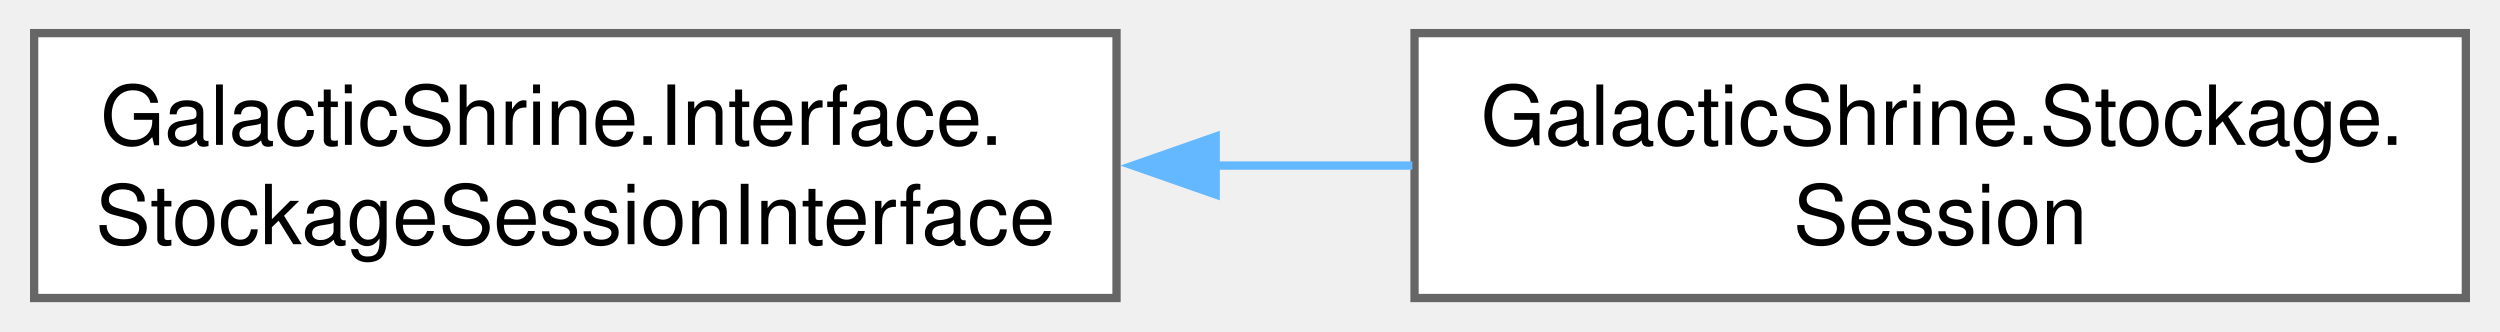
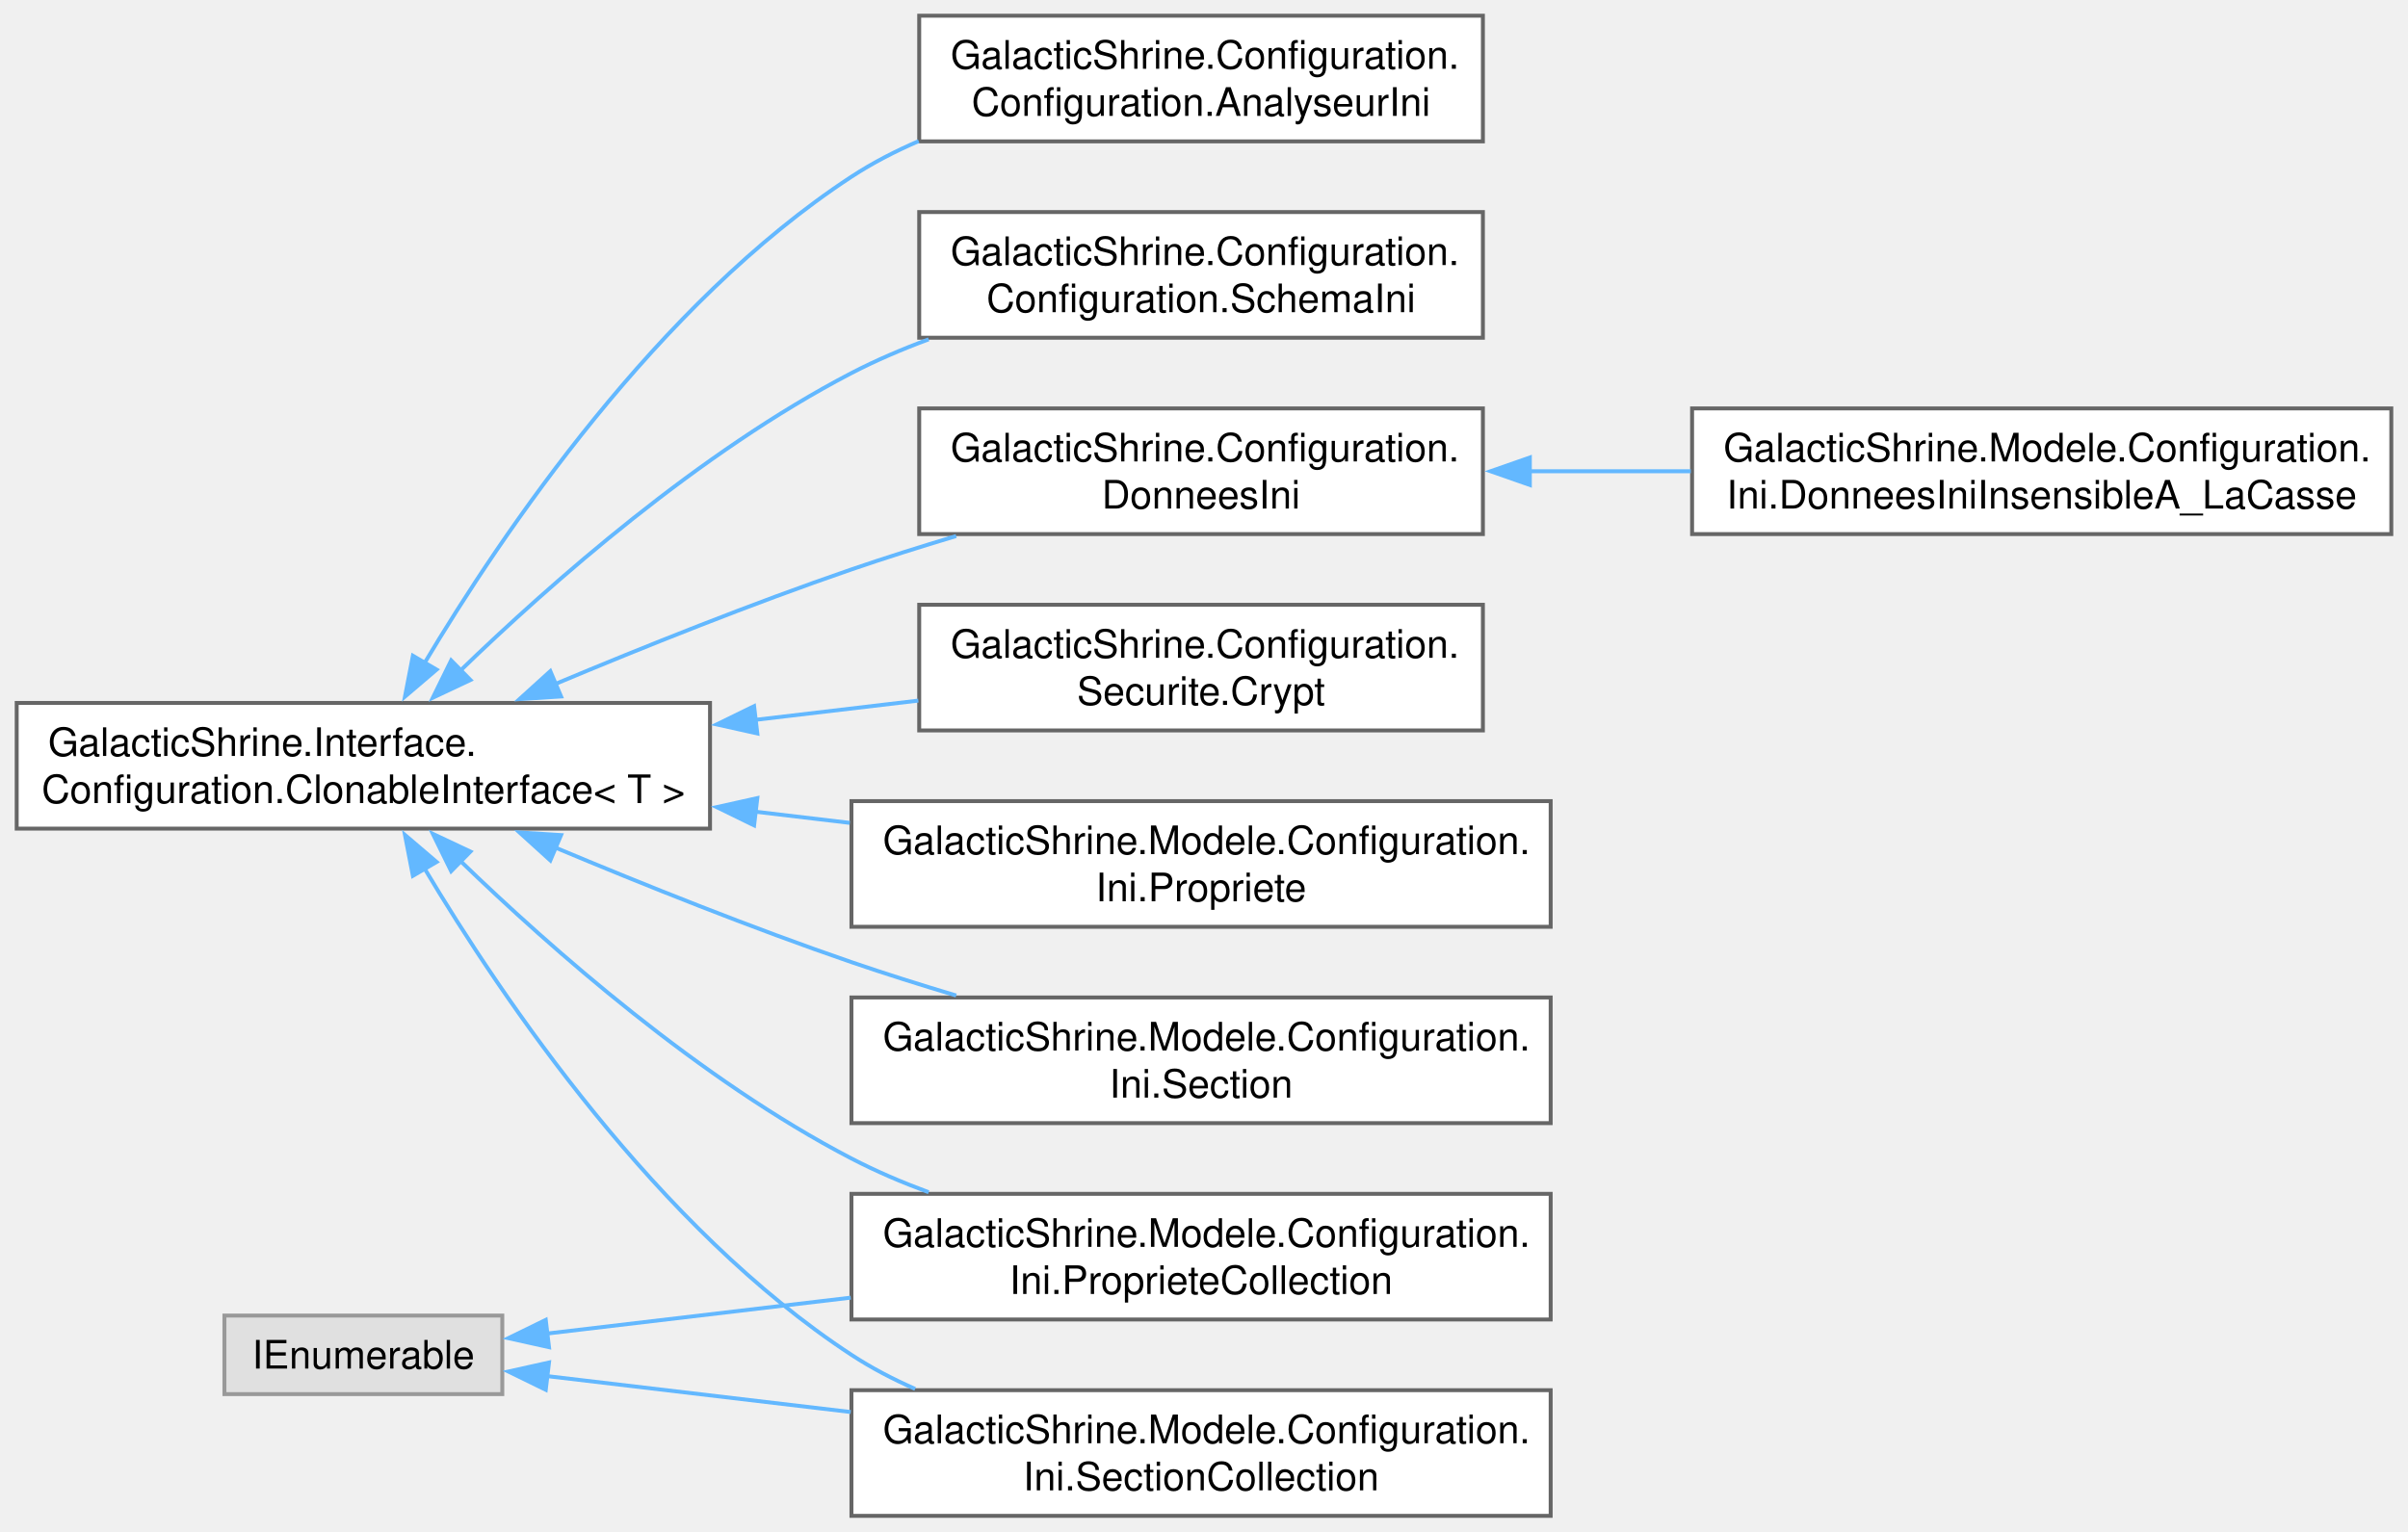
- <svg xmlns="http://www.w3.org/2000/svg" xmlns:xlink="http://www.w3.org/1999/xlink" width="302pt" height="40pt" viewBox="0.00 0.00 301.75 40.00">
-   <g id="graph0" class="graph" transform="scale(1 1) rotate(0) translate(4 36)">
+ <svg xmlns="http://www.w3.org/2000/svg" xmlns:xlink="http://www.w3.org/1999/xlink" width="613pt" height="390pt" viewBox="0.00 0.00 612.50 390.00">
+   <g id="graph0" class="graph" transform="scale(1 1) rotate(0) translate(4 386)">
    <g id="Node000000" class="node">
      <g id="a_Node000000">
-         <a xlink:href="interface_galactic_shrine_1_1_interface_1_1_stockage_session_interface.html" target="_top" xlink:title="[FR] Interface décrivant la sauvegarde et le chargement de données de session. [EN] Interface describ...">
-           <polygon fill="white" stroke="#666666" points="130.75,-32 0,-32 0,0 130.75,0 130.75,-32" />
-           <text text-anchor="start" x="8" y="-18.5" font-family="Helvetica,sans-Serif" font-size="10.00">GalacticShrine.Interface.</text>
-           <text text-anchor="middle" x="65.38" y="-6.5" font-family="Helvetica,sans-Serif" font-size="10.00">StockageSessionInterface</text>
+         <a xlink:href="d7/d03/interface_galactic_shrine_1_1_interface_1_1_configuration_1_1_clonable_interface-1-g.html" target="_top" xlink:title="[FR] Crée une copie en profondeur du type T , c'est-à-dire que tous les types de référence sont égale...">
+           <polygon fill="white" stroke="#666666" points="176.5,-207 0,-207 0,-175 176.5,-175 176.5,-207" />
+           <text text-anchor="start" x="8" y="-193.5" font-family="Helvetica,sans-Serif" font-size="10.00">GalacticShrine.Interface.</text>
+           <text text-anchor="middle" x="88.25" y="-181.5" font-family="Helvetica,sans-Serif" font-size="10.00">Configuration.ClonableInterface&lt; T &gt;</text>
        </a>
      </g>
    </g>
    <g id="Node000001" class="node">
      <g id="a_Node000001">
-         <a xlink:href="class_galactic_shrine_1_1_stockage_1_1_session.html" target="_top" xlink:title="[FR] Classe responsable du stockage sécurisé des données de session. [EN] Class responsible for secur...">
-           <polygon fill="white" stroke="#666666" points="293.75,-32 166.75,-32 166.75,0 293.75,0 293.75,-32" />
-           <text text-anchor="start" x="174.75" y="-18.5" font-family="Helvetica,sans-Serif" font-size="10.00">GalacticShrine.Stockage.</text>
-           <text text-anchor="middle" x="230.25" y="-6.5" font-family="Helvetica,sans-Serif" font-size="10.00">Session</text>
+         <a xlink:href="d0/d5a/class_galactic_shrine_1_1_configuration_1_1_configuration_1_1_analyseur_ini.html" target="_top" xlink:title=" ">
+           <polygon fill="white" stroke="#666666" points="373.25,-382 229.75,-382 229.75,-350 373.25,-350 373.25,-382" />
+           <text text-anchor="start" x="237.75" y="-368.5" font-family="Helvetica,sans-Serif" font-size="10.00">GalacticShrine.Configuration.</text>
+           <text text-anchor="middle" x="301.5" y="-356.5" font-family="Helvetica,sans-Serif" font-size="10.00">Configuration.AnalyseurIni</text>
        </a>
      </g>
    </g>
-     <g id="edge16_Node000000_Node000001" class="edge">
-       <g id="a_edge16_Node000000_Node000001">
+     <g id="edge6_Node000000_Node000001" class="edge">
+       <g id="a_edge6_Node000000_Node000001">
        <a xlink:title=" ">
-           <path fill="none" stroke="#63b8ff" d="M142.49,-16C150.53,-16 158.63,-16 166.49,-16" />
-           <polygon fill="#63b8ff" stroke="#63b8ff" points="142.73,-12.5 132.73,-16 142.73,-19.5 142.73,-12.5" />
+           <path fill="none" stroke="#63b8ff" d="M103.67,-216.9C123.72,-250.52 163.19,-308.7 212.5,-341 217.81,-344.48 223.62,-347.48 229.62,-350.07" />
+           <polygon fill="#63b8ff" stroke="#63b8ff" points="106.9,-215.49 98.84,-208.61 100.86,-219.02 106.9,-215.49" />
+         </a>
+       </g>
+     </g>
+     <g id="Node000002" class="node">
+       <g id="a_Node000002">
+         <a xlink:href="d8/d91/class_galactic_shrine_1_1_configuration_1_1_configuration_1_1_schema_ini.html" target="_top" xlink:title="[FR] Cette structure définit le format du fichier INI en personnalisant les caractères utilisés  pour...">
+           <polygon fill="white" stroke="#666666" points="373.25,-332 229.75,-332 229.75,-300 373.25,-300 373.25,-332" />
+           <text text-anchor="start" x="237.75" y="-318.5" font-family="Helvetica,sans-Serif" font-size="10.00">GalacticShrine.Configuration.</text>
+           <text text-anchor="middle" x="301.5" y="-306.5" font-family="Helvetica,sans-Serif" font-size="10.00">Configuration.SchemaIni</text>
+         </a>
+       </g>
+     </g>
+     <g id="edge7_Node000000_Node000002" class="edge">
+       <g id="a_edge7_Node000000_Node000002">
+         <a xlink:title=" ">
+           <path fill="none" stroke="#63b8ff" d="M112.78,-215.07C136.15,-237.69 173.96,-270.97 212.5,-291 218.7,-294.22 225.37,-297.08 232.16,-299.59" />
+           <polygon fill="#63b8ff" stroke="#63b8ff" points="115.51,-212.85 105.93,-208.33 110.6,-217.84 115.51,-212.85" />
+         </a>
+       </g>
+     </g>
+     <g id="Node000003" class="node">
+       <g id="a_Node000003">
+         <a xlink:href="d2/d45/class_galactic_shrine_1_1_configuration_1_1_donnees_ini.html" target="_top" xlink:title=" ">
+           <polygon fill="white" stroke="#666666" points="373.25,-282 229.75,-282 229.75,-250 373.25,-250 373.25,-282" />
+           <text text-anchor="start" x="237.75" y="-268.5" font-family="Helvetica,sans-Serif" font-size="10.00">GalacticShrine.Configuration.</text>
+           <text text-anchor="middle" x="301.5" y="-256.5" font-family="Helvetica,sans-Serif" font-size="10.00">DonneesIni</text>
+         </a>
+       </g>
+     </g>
+     <g id="edge8_Node000000_Node000003" class="edge">
+       <g id="a_edge8_Node000000_Node000003">
+         <a xlink:title=" ">
+           <path fill="none" stroke="#63b8ff" d="M136.98,-211.77C159.64,-221.27 187.24,-232.32 212.5,-241 221.06,-243.94 230.17,-246.81 239.16,-249.5" />
+           <polygon fill="#63b8ff" stroke="#63b8ff" points="138.58,-208.65 128,-207.98 135.85,-215.1 138.58,-208.65" />
+         </a>
+       </g>
+     </g>
+     <g id="Node000005" class="node">
+       <g id="a_Node000005">
+         <a xlink:href="d5/df1/class_galactic_shrine_1_1_configuration_1_1_securite_1_1_crypt.html" target="_top" xlink:title=" ">
+           <polygon fill="white" stroke="#666666" points="373.25,-232 229.75,-232 229.75,-200 373.25,-200 373.25,-232" />
+           <text text-anchor="start" x="237.75" y="-218.5" font-family="Helvetica,sans-Serif" font-size="10.00">GalacticShrine.Configuration.</text>
+           <text text-anchor="middle" x="301.5" y="-206.5" font-family="Helvetica,sans-Serif" font-size="10.00">Securite.Crypt</text>
+         </a>
+       </g>
+     </g>
+     <g id="edge10_Node000000_Node000005" class="edge">
+       <g id="a_edge10_Node000000_Node000005">
+         <a xlink:title=" ">
+           <path fill="none" stroke="#63b8ff" d="M187.91,-202.68C201.95,-204.34 216.15,-206.02 229.53,-207.6" />
+           <polygon fill="#63b8ff" stroke="#63b8ff" points="188.54,-199.23 178.2,-201.53 187.72,-206.18 188.54,-199.23" />
+         </a>
+       </g>
+     </g>
+     <g id="Node000006" class="node">
+       <g id="a_Node000006">
+         <a xlink:href="da/d64/class_galactic_shrine_1_1_modele_1_1_configuration_1_1_ini_1_1_propriete.html" target="_top" xlink:title="[FR] Informations associées à une propriété provenant d'une Configuration INI.  [EN] Information asso...">
+           <polygon fill="white" stroke="#666666" points="390.5,-182 212.5,-182 212.5,-150 390.5,-150 390.5,-182" />
+           <text text-anchor="start" x="220.5" y="-168.5" font-family="Helvetica,sans-Serif" font-size="10.00">GalacticShrine.Modele.Configuration.</text>
+           <text text-anchor="middle" x="301.5" y="-156.5" font-family="Helvetica,sans-Serif" font-size="10.00">Ini.Propriete</text>
+         </a>
+       </g>
+     </g>
+     <g id="edge11_Node000000_Node000006" class="edge">
+       <g id="a_edge11_Node000000_Node000006">
+         <a xlink:title=" ">
+           <path fill="none" stroke="#63b8ff" d="M188.01,-179.31C196.05,-178.36 204.14,-177.4 212.09,-176.46" />
+           <polygon fill="#63b8ff" stroke="#63b8ff" points="187.72,-175.82 178.2,-180.47 188.54,-182.77 187.72,-175.82" />
+         </a>
+       </g>
+     </g>
+     <g id="Node000007" class="node">
+       <g id="a_Node000007">
+         <a xlink:href="d9/d27/class_galactic_shrine_1_1_modele_1_1_configuration_1_1_ini_1_1_propriete_collection.html" target="_top" xlink:title="[FR] Représente une collection de données de clé.  [EN] Represents a collection of key data.">
+           <polygon fill="white" stroke="#666666" points="390.5,-82 212.5,-82 212.5,-50 390.5,-50 390.5,-82" />
+           <text text-anchor="start" x="220.5" y="-68.5" font-family="Helvetica,sans-Serif" font-size="10.00">GalacticShrine.Modele.Configuration.</text>
+           <text text-anchor="middle" x="301.5" y="-56.5" font-family="Helvetica,sans-Serif" font-size="10.00">Ini.ProprieteCollection</text>
+         </a>
+       </g>
+     </g>
+     <g id="edge12_Node000000_Node000007" class="edge">
+       <g id="a_edge12_Node000000_Node000007">
+         <a xlink:title=" ">
+           <path fill="none" stroke="#63b8ff" d="M112.78,-166.93C136.15,-144.31 173.96,-111.03 212.5,-91 218.7,-87.78 225.37,-84.92 232.16,-82.41" />
+           <polygon fill="#63b8ff" stroke="#63b8ff" points="110.6,-164.16 105.93,-173.67 115.51,-169.15 110.6,-164.16" />
+         </a>
+       </g>
+     </g>
+     <g id="Node000010" class="node">
+       <g id="a_Node000010">
+         <a xlink:href="d0/d5c/class_galactic_shrine_1_1_modele_1_1_configuration_1_1_ini_1_1_section.html" target="_top" xlink:title="[FR] Informations associées à une propriété provenant d'une Configuration INI.  [EN] Information asso...">
+           <polygon fill="white" stroke="#666666" points="390.5,-132 212.5,-132 212.5,-100 390.5,-100 390.5,-132" />
+           <text text-anchor="start" x="220.5" y="-118.5" font-family="Helvetica,sans-Serif" font-size="10.00">GalacticShrine.Modele.Configuration.</text>
+           <text text-anchor="middle" x="301.5" y="-106.5" font-family="Helvetica,sans-Serif" font-size="10.00">Ini.Section</text>
+         </a>
+       </g>
+     </g>
+     <g id="edge13_Node000000_Node000010" class="edge">
+       <g id="a_edge13_Node000000_Node000010">
+         <a xlink:title=" ">
+           <path fill="none" stroke="#63b8ff" d="M136.98,-170.23C159.64,-160.73 187.24,-149.68 212.5,-141 221.06,-138.06 230.17,-135.19 239.16,-132.5" />
+           <polygon fill="#63b8ff" stroke="#63b8ff" points="135.85,-166.9 128,-174.02 138.58,-173.35 135.85,-166.9" />
+         </a>
+       </g>
+     </g>
+     <g id="Node000009" class="node">
+       <g id="a_Node000009">
+         <a xlink:href="d2/dc5/class_galactic_shrine_1_1_modele_1_1_configuration_1_1_ini_1_1_section_collection.html" target="_top" xlink:title=" ">
+           <polygon fill="white" stroke="#666666" points="390.5,-32 212.5,-32 212.5,0 390.5,0 390.5,-32" />
+           <text text-anchor="start" x="220.5" y="-18.5" font-family="Helvetica,sans-Serif" font-size="10.00">GalacticShrine.Modele.Configuration.</text>
+           <text text-anchor="middle" x="301.5" y="-6.5" font-family="Helvetica,sans-Serif" font-size="10.00">Ini.SectionCollection</text>
+         </a>
+       </g>
+     </g>
+     <g id="edge14_Node000000_Node000009" class="edge">
+       <g id="a_edge14_Node000000_Node000009">
+         <a xlink:title=" ">
+           <path fill="none" stroke="#63b8ff" d="M103.67,-165.1C123.72,-131.48 163.19,-73.3 212.5,-41 217.55,-37.69 223.04,-34.82 228.72,-32.32" />
+           <polygon fill="#63b8ff" stroke="#63b8ff" points="100.86,-162.98 98.84,-173.39 106.9,-166.51 100.86,-162.98" />
+         </a>
+       </g>
+     </g>
+     <g id="Node000004" class="node">
+       <g id="a_Node000004">
+         <a xlink:href="df/da5/class_galactic_shrine_1_1_modele_1_1_configuration_1_1_ini_1_1_donnees_ini_insensible_a___la_casse.html" target="_top" xlink:title="[FR] Représente toutes les données d'un fichier INI exactement comme la classe GalacticShrine....">
+           <polygon fill="white" stroke="#666666" points="604.5,-282 426.5,-282 426.5,-250 604.5,-250 604.5,-282" />
+           <text text-anchor="start" x="434.5" y="-268.5" font-family="Helvetica,sans-Serif" font-size="10.00">GalacticShrine.Modele.Configuration.</text>
+           <text text-anchor="middle" x="515.5" y="-256.5" font-family="Helvetica,sans-Serif" font-size="10.00">Ini.DonneesIniInsensibleA_LaCasse</text>
+         </a>
+       </g>
+     </g>
+     <g id="edge9_Node000003_Node000004" class="edge">
+       <g id="a_edge9_Node000003_Node000004">
+         <a xlink:title=" ">
+           <path fill="none" stroke="#63b8ff" d="M384.9,-266C398.44,-266 412.51,-266 426.18,-266" />
+           <polygon fill="#63b8ff" stroke="#63b8ff" points="385.2,-262.5 375.2,-266 385.2,-269.5 385.2,-262.5" />
+         </a>
+       </g>
+     </g>
+     <g id="Node000008" class="node">
+       <g id="a_Node000008">
+         <a xlink:title=" ">
+           <polygon fill="#e0e0e0" stroke="#999999" points="123.62,-51 52.88,-51 52.88,-31 123.62,-31 123.62,-51" />
+           <text text-anchor="middle" x="88.25" y="-37.5" font-family="Helvetica,sans-Serif" font-size="10.00">IEnumerable</text>
+         </a>
+       </g>
+     </g>
+     <g id="edge15_Node000008_Node000007" class="edge">
+       <g id="a_edge15_Node000008_Node000007">
+         <a xlink:title=" ">
+           <path fill="none" stroke="#63b8ff" d="M134.96,-46.41C157.59,-49.09 185.71,-52.42 212.31,-55.56" />
+           <polygon fill="#63b8ff" stroke="#63b8ff" points="135.51,-42.95 125.16,-45.25 134.68,-49.9 135.51,-42.95" />
+         </a>
+       </g>
+     </g>
+     <g id="edge16_Node000008_Node000009" class="edge">
+       <g id="a_edge16_Node000008_Node000009">
+         <a xlink:title=" ">
+           <path fill="none" stroke="#63b8ff" d="M134.96,-35.59C157.59,-32.91 185.71,-29.58 212.31,-26.44" />
+           <polygon fill="#63b8ff" stroke="#63b8ff" points="134.68,-32.1 125.16,-36.75 135.51,-39.05 134.68,-32.1" />
        </a>
      </g>
    </g>
  </g>
</svg>
